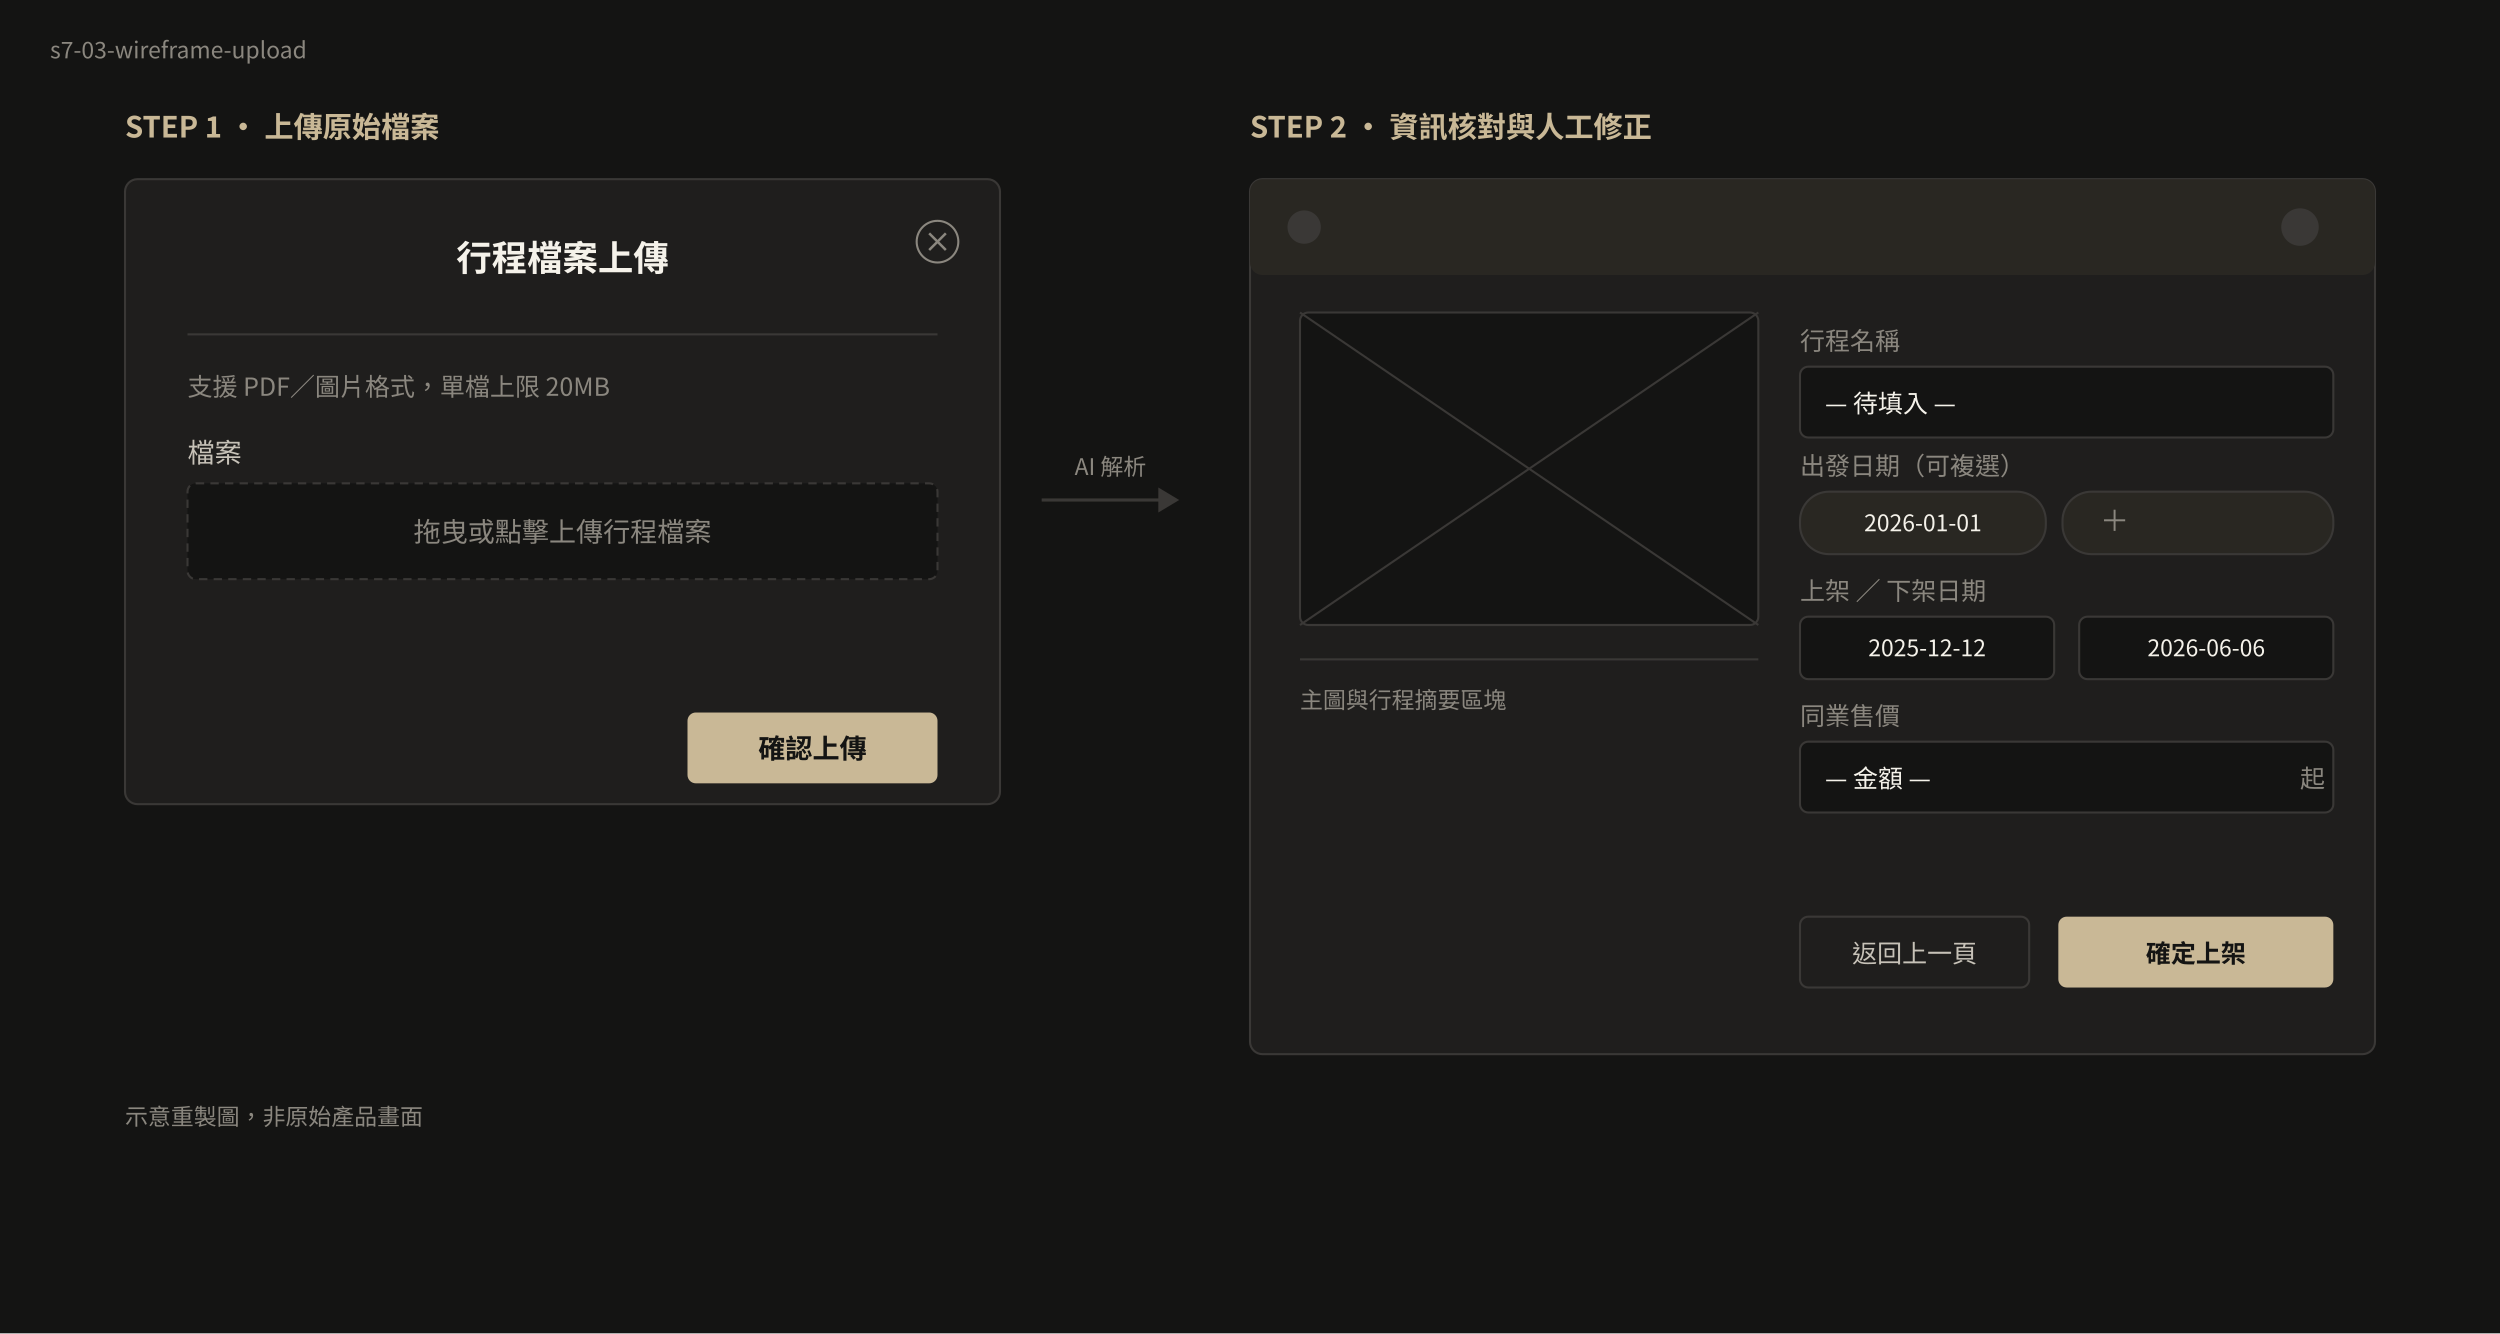
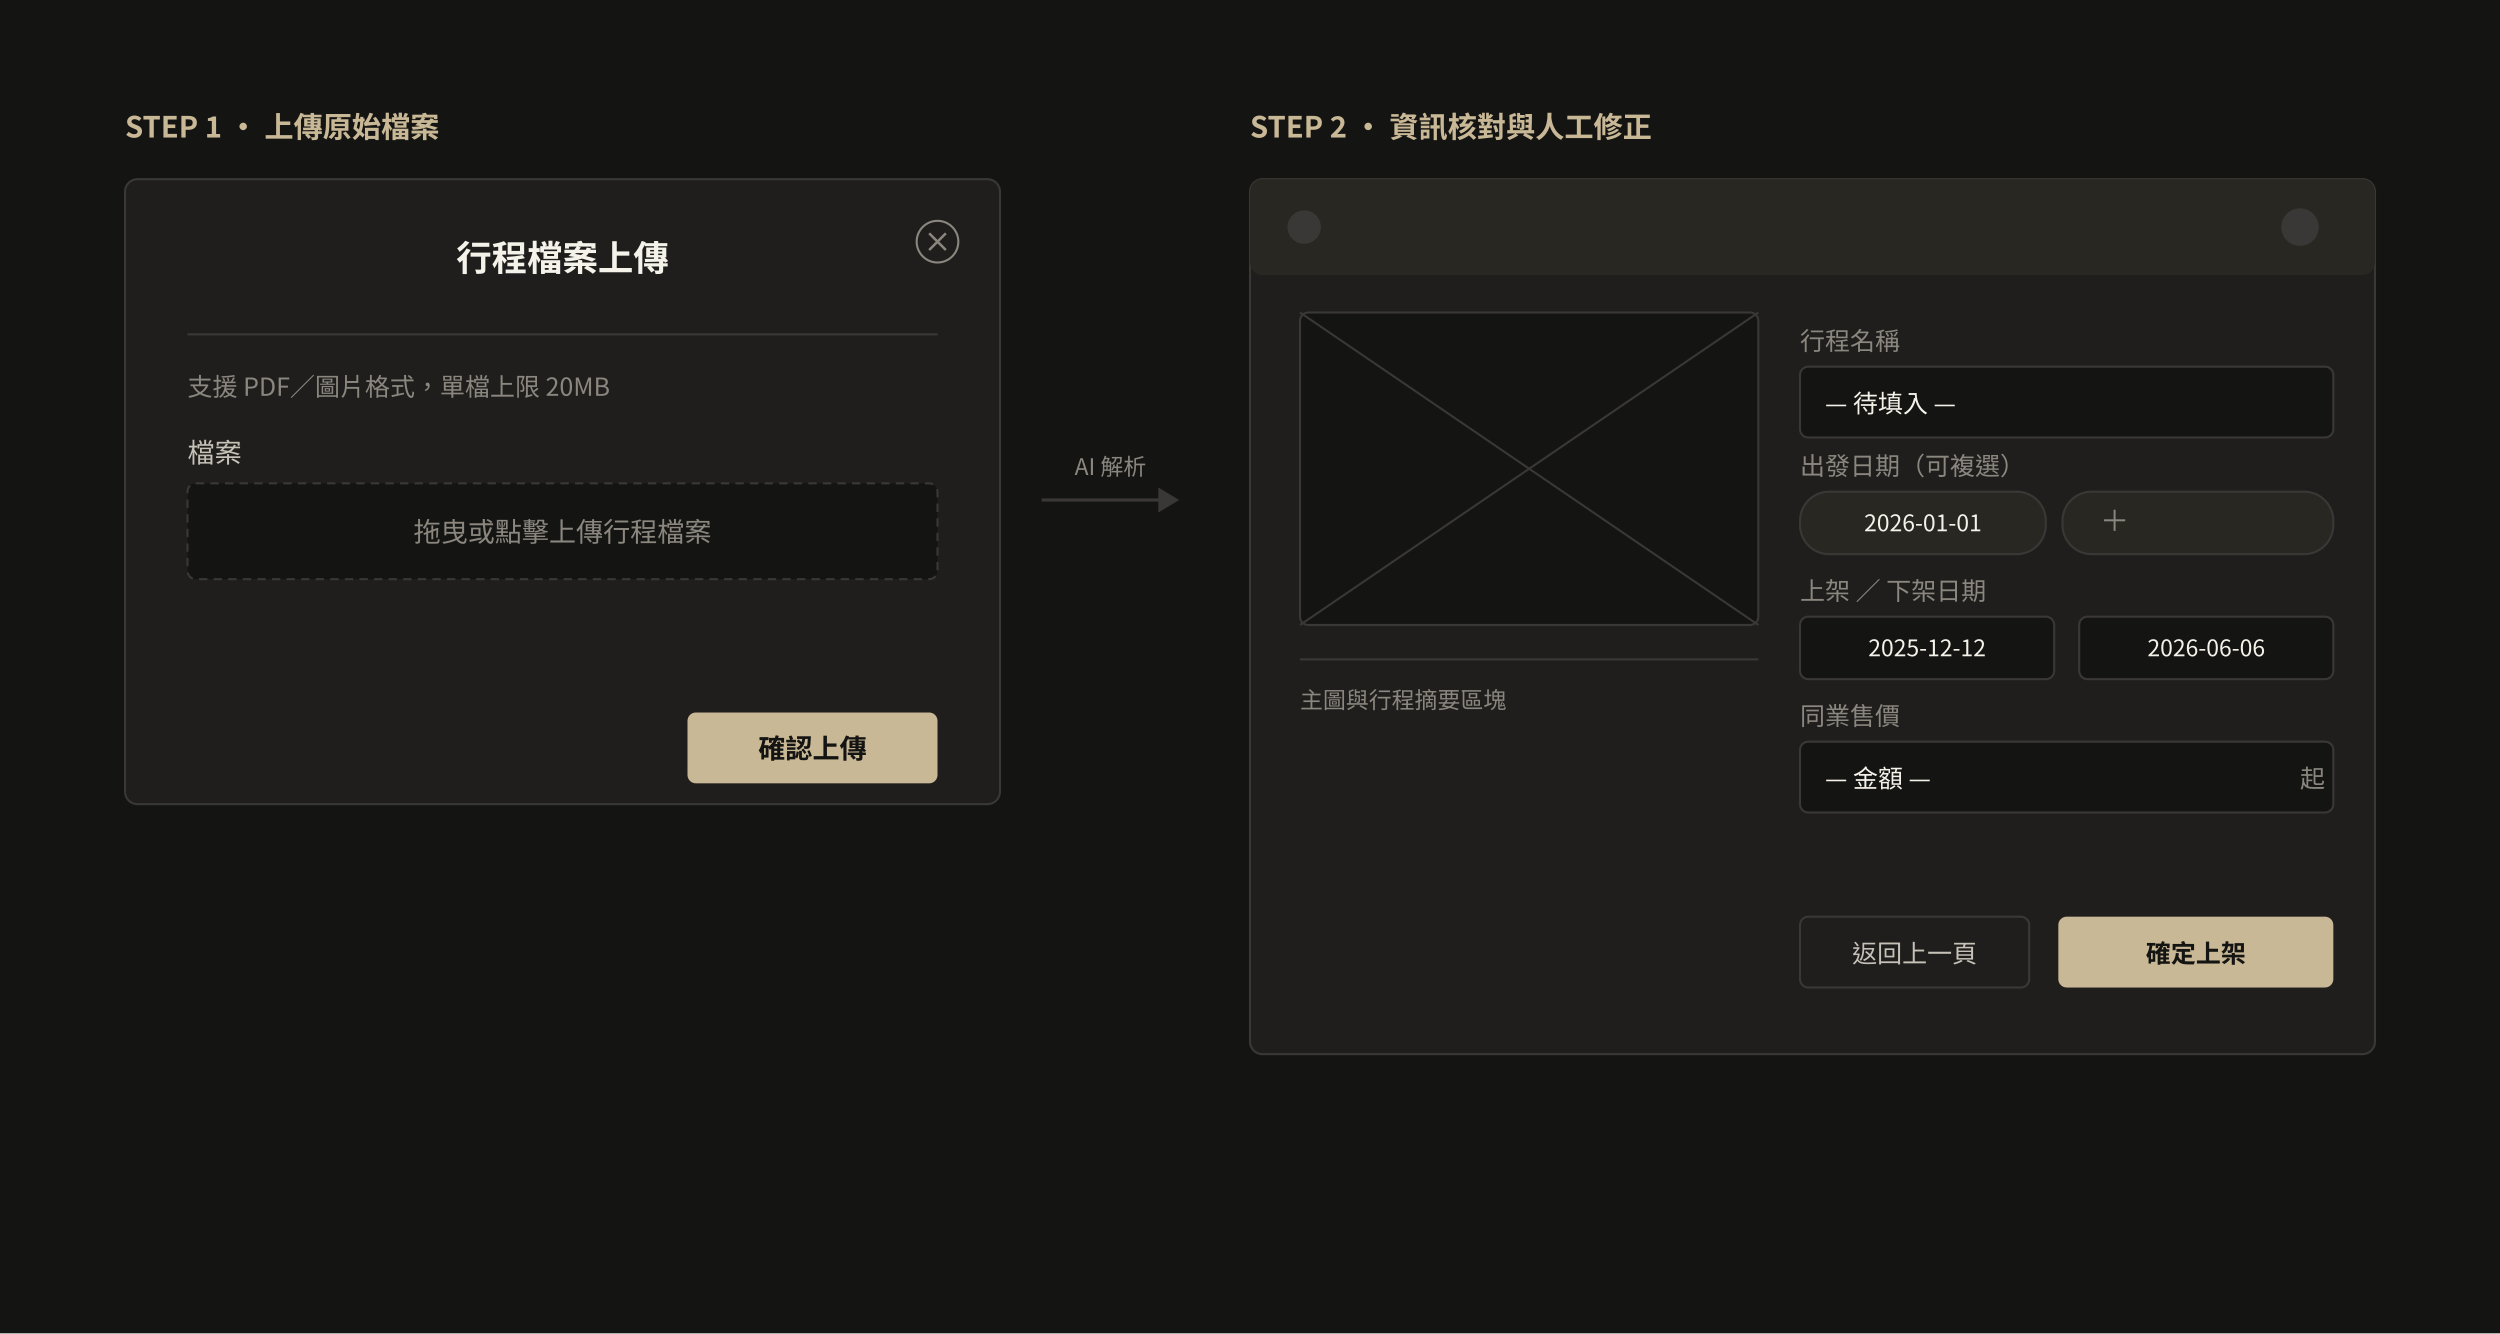
<svg xmlns="http://www.w3.org/2000/svg" viewBox="0 0 1200 640" font-family="Noto Sans CJK TC">
  <rect width="1200" height="640" fill="#141413" />
-   <text x="24" y="28" font-size="11" fill="#8B877F">s7-03-wireframe-upload</text>
  <g>
    <text x="60" y="66" font-size="14" fill="#C9B896" font-weight="600">STEP 1 · 上傳原始檔案</text>
    <rect x="60" y="86" width="420" height="300" rx="6" fill="#1F1E1D" stroke="#3A3836" />
    <circle cx="450" cy="116" r="10" fill="none" stroke="#8B877F" />
    <line x1="446" y1="112" x2="454" y2="120" stroke="#8B877F" stroke-width="1.2" />
    <line x1="454" y1="112" x2="446" y2="120" stroke="#8B877F" stroke-width="1.2" />
    <text x="270" y="130" font-size="17" fill="#F5F2EA" text-anchor="middle" font-weight="700">行程檔案上傳</text>
    <rect x="90" y="160" width="360" height="1" fill="#3A3836" />
    <text x="90" y="190" font-size="12" fill="#8B877F">支援 PDF／圖片格式，單檔上限 20MB</text>
    <text x="90" y="222" font-size="13" fill="#C7C2B8">檔案</text>
    <rect x="90" y="232" width="360" height="46" rx="4" fill="#141413" stroke="#3A3836" stroke-dasharray="4 3" />
    <text x="270" y="260" font-size="13" fill="#8B877F" text-anchor="middle">拖曳或點擊上傳行程檔案</text>
    <rect x="330" y="342" width="120" height="34" rx="4" fill="#C9B896" />
    <text x="390" y="364" font-size="13" fill="#141413" text-anchor="middle" font-weight="600">確認上傳</text>
  </g>
  <line x1="500" y1="240" x2="560" y2="240" stroke="#3A3836" stroke-width="1.5" />
  <polygon points="566,240 556,234 556,246" fill="#3A3836" />
  <text x="533" y="228" font-size="11" fill="#8B877F" text-anchor="middle">AI 解析</text>
  <g>
    <text x="600" y="66" font-size="14" fill="#C9B896" font-weight="600">STEP 2 · 資訊核對與人工修正</text>
    <rect x="600" y="86" width="540" height="420" rx="6" fill="#1F1E1D" stroke="#3A3836" />
    <rect x="600" y="86" width="540" height="46" rx="6" fill="#292722" />
    <circle cx="626" cy="109" r="8" fill="#3A3836" />
    <circle cx="1104" cy="109" r="9" fill="#3A3836" />
    <rect x="624" y="150" width="220" height="150" rx="4" fill="#141413" stroke="#3A3836" />
    <line x1="624" y1="150" x2="844" y2="300" stroke="#3A3836" />
    <line x1="844" y1="150" x2="624" y2="300" stroke="#3A3836" />
    <text x="864" y="168" font-size="12" fill="#8B877F">行程名稱</text>
    <rect x="864" y="176" width="256" height="34" rx="4" fill="#141413" stroke="#3A3836" />
    <text x="876" y="198" font-size="12" fill="#F5F2EA">— 待填入 —</text>
    <text x="864" y="228" font-size="12" fill="#8B877F">出發日期（可複選）</text>
    <rect x="864" y="236" width="118" height="30" rx="14" fill="#292722" stroke="#3A3836" />
    <text x="923" y="255" font-size="11" fill="#F5F2EA" text-anchor="middle">2026-01-01</text>
    <rect x="990" y="236" width="130" height="30" rx="14" fill="#292722" stroke="#3A3836" />
    <text x="1008" y="255" font-size="14" fill="#8B877F">＋</text>
    <text x="864" y="288" font-size="12" fill="#8B877F">上架 ／ 下架日期</text>
    <rect x="864" y="296" width="122" height="30" rx="4" fill="#141413" stroke="#3A3836" />
    <text x="925" y="315" font-size="11" fill="#F5F2EA" text-anchor="middle">2025-12-12</text>
    <rect x="998" y="296" width="122" height="30" rx="4" fill="#141413" stroke="#3A3836" />
    <text x="1059" y="315" font-size="11" fill="#F5F2EA" text-anchor="middle">2026-06-06</text>
    <text x="864" y="348" font-size="12" fill="#8B877F">同業售價</text>
    <rect x="864" y="356" width="256" height="34" rx="4" fill="#141413" stroke="#3A3836" />
    <text x="876" y="378" font-size="12" fill="#F5F2EA">— 金額 —</text>
    <text x="1104" y="378" font-size="12" fill="#8B877F">起</text>
    <rect x="624" y="316" width="220" height="1" fill="#3A3836" />
    <text x="624" y="340" font-size="11" fill="#8B877F">主圖與行程摘要區塊</text>
    <rect x="864" y="440" width="110" height="34" rx="4" fill="none" stroke="#3A3836" />
    <text x="919" y="462" font-size="12" fill="#C7C2B8" text-anchor="middle">返回上一頁</text>
    <rect x="988" y="440" width="132" height="34" rx="4" fill="#C9B896" />
    <text x="1054" y="462" font-size="12" fill="#141413" text-anchor="middle" font-weight="600">確定上架</text>
  </g>
-   <text x="60" y="540" font-size="11" fill="#8B877F">示意重製圖，非原始產品畫面</text>
</svg>
